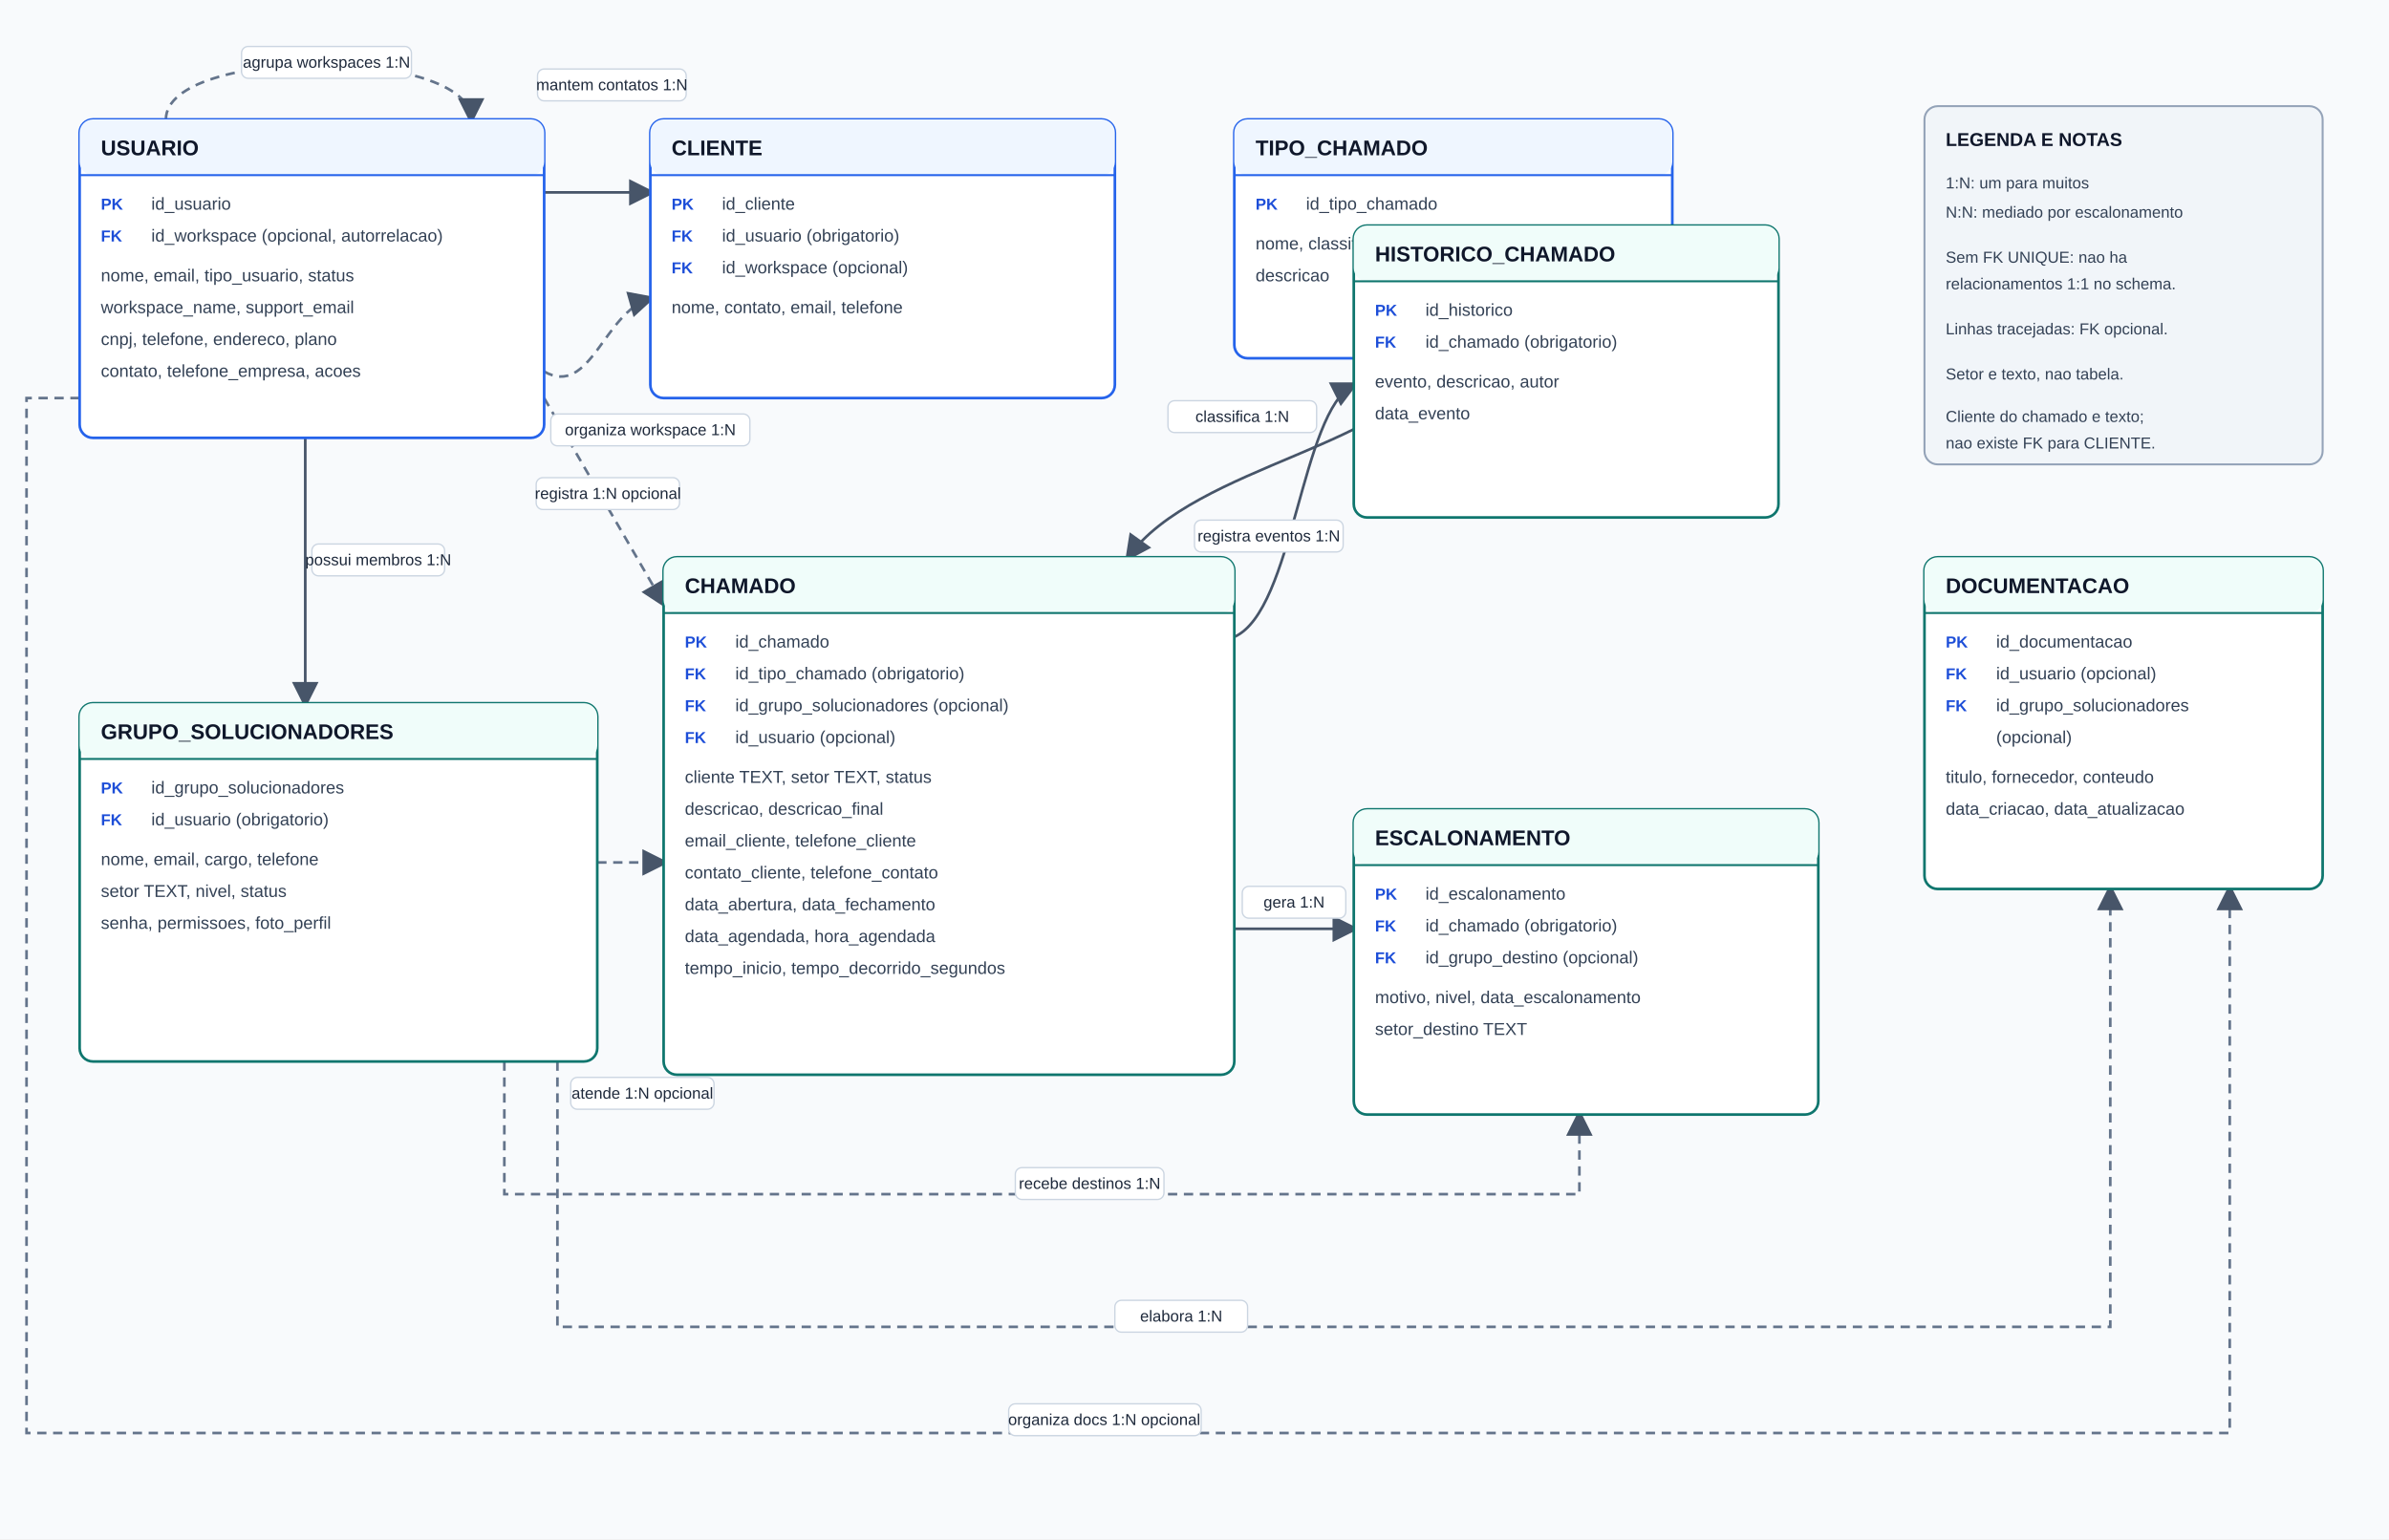
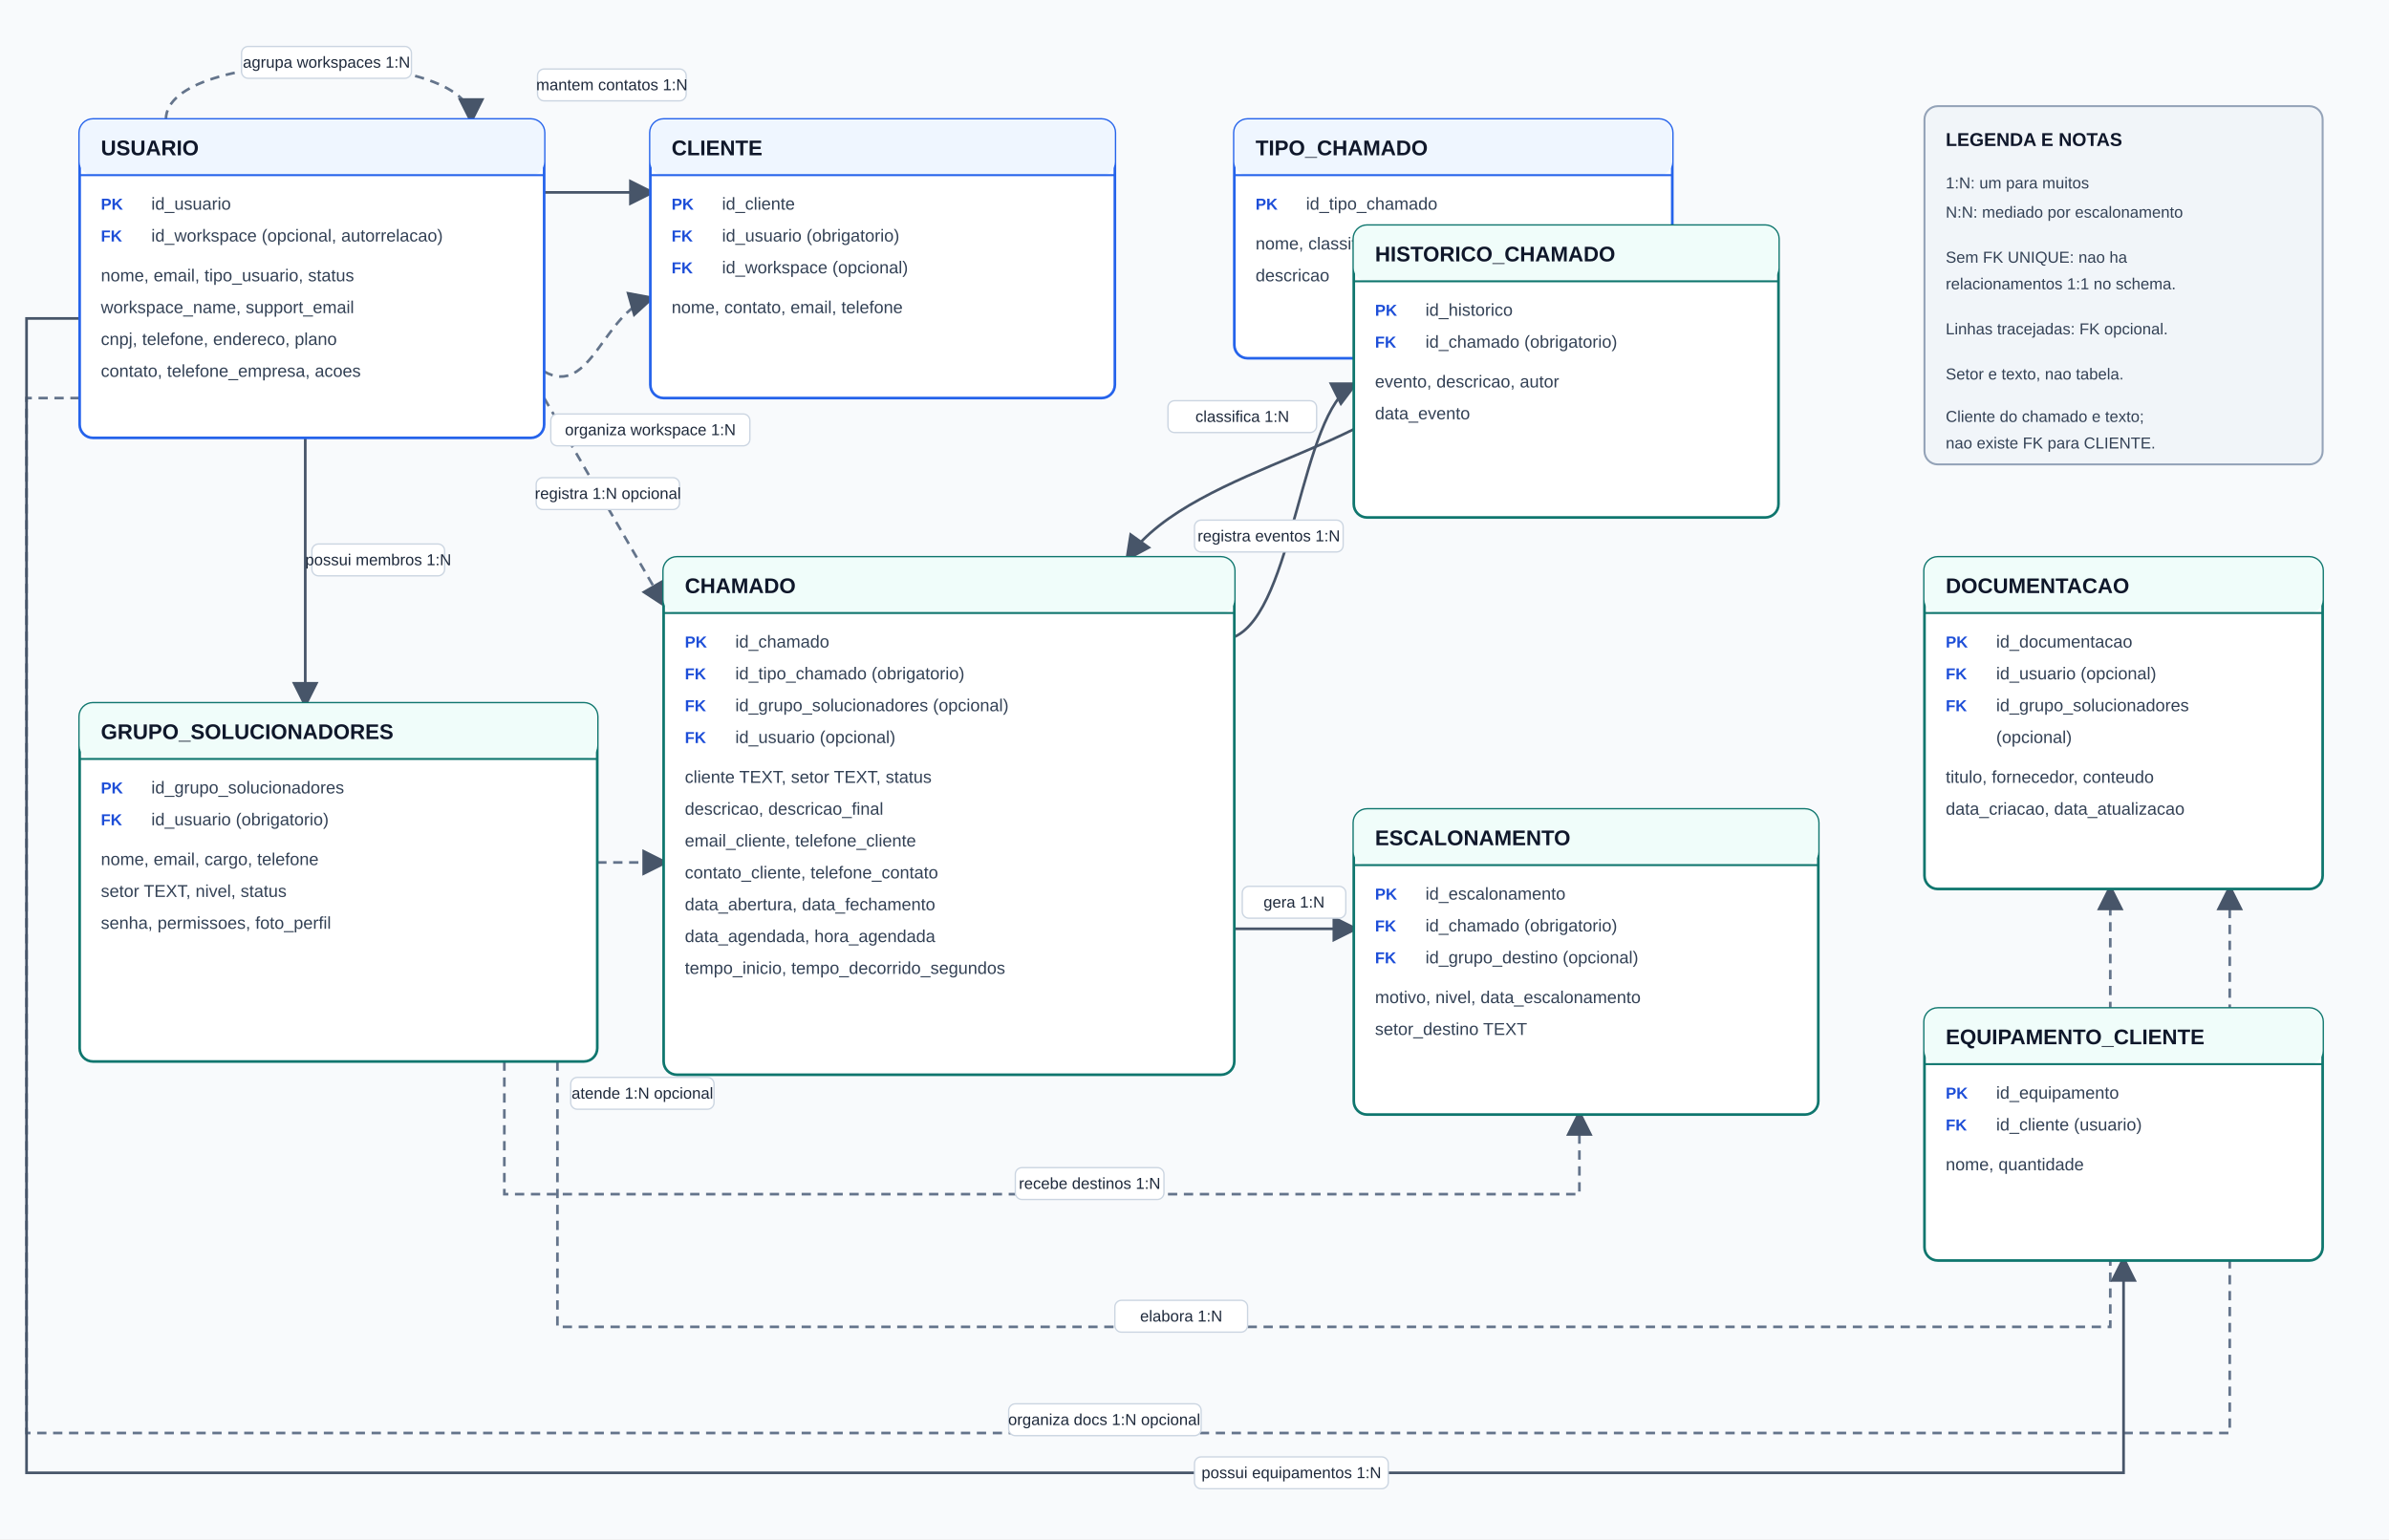
<svg xmlns="http://www.w3.org/2000/svg" width="1800" height="1160" viewBox="0 0 1800 1160" role="img" aria-labelledby="title description">
  <defs>
    <marker id="arrow" markerWidth="10" markerHeight="10" refX="8" refY="5" orient="auto" markerUnits="strokeWidth">
      <path d="M0,0 L10,5 L0,10 z" fill="#475569" />
    </marker>
    <style>
      .bg { fill: #f8fafc; }
      .entity { fill: #fff; stroke: #2563eb; stroke-width: 2; }
      .domain { stroke: #0f766e; }
      .header { fill: #eff6ff; }
      .domain-header { fill: #f0fdfa; }
      .title { fill: #0f172a; font: 700 16px Arial, sans-serif; }
      .field { fill: #334155; font: 13px Arial, sans-serif; }
      .key { fill: #1d4ed8; font: 700 12px Arial, sans-serif; }
      .edge { fill: none; stroke: #475569; stroke-width: 2; marker-end: url(#arrow); }
      .optional { stroke: #64748b; stroke-dasharray: 7 5; }
      .edge-label { fill: #fff; stroke: #cbd5e1; stroke-width: 1; }
      .edge-text { fill: #1e293b; font: 12px Arial, sans-serif; text-anchor: middle; }
      .note { fill: #f1f5f9; stroke: #94a3b8; stroke-width: 1.5; }
      .note-title { fill: #0f172a; font: 700 14px Arial, sans-serif; }
      .note-text { fill: #334155; font: 12px Arial, sans-serif; }
    </style>
  </defs>
  <rect class="bg" width="1800" height="1160" />
  <g aria-label="Relacionamentos">
    <path class="edge" d="M410 145 L490 145" />
    <path class="edge optional" d="M410 280 C445 300 455 235 490 225" />
    <path class="edge optional" d="M125 90 C125 35 355 35 355 90" />
    <path class="edge" d="M230 330 L230 530" />
    <path class="edge optional" d="M410 300 L500 455" />
    <path class="edge" d="M1080 270 C1060 335 900 350 850 420" />
    <path class="edge optional" d="M450 650 L500 650" />
    <path class="edge" d="M930 480 C975 460 980 310 1020 290" />
    <path class="edge" d="M930 700 L1020 700" />
    <path class="edge optional" d="M380 800 L380 900 L1190 900 L1190 840" />
    <path class="edge optional" d="M420 800 L420 1000 L1590 1000 L1590 670" />
    <path class="edge optional" d="M60 300 L20 300 L20 1080 L1680 1080 L1680 670" />
+     <path class="edge" d="M60 240 L20 240 L20 1110 L1600 1110 L1600 950" />
  </g>
  <g transform="translate(60 90)">
    <rect class="entity" width="350" height="240" rx="10" />
    <rect class="header" width="350" height="42" rx="10" />
    <path d="M0 42 H350" stroke="#2563eb" stroke-width="1.5" />
    <text class="title" x="16" y="27">USUARIO</text>
    <text class="key" x="16" y="68">PK</text>
    <text class="field" x="54" y="68">id_usuario</text>
    <text class="key" x="16" y="92">FK</text>
    <text class="field" x="54" y="92">id_workspace (opcional, autorrelacao)</text>
    <text class="field" x="16" y="122">nome, email, tipo_usuario, status</text>
    <text class="field" x="16" y="146">workspace_name, support_email</text>
    <text class="field" x="16" y="170">cnpj, telefone, endereco, plano</text>
    <text class="field" x="16" y="194">contato, telefone_empresa, acoes</text>
  </g>
  <g transform="translate(490 90)">
    <rect class="entity" width="350" height="210" rx="10" />
    <rect class="header" width="350" height="42" rx="10" />
    <path d="M0 42 H350" stroke="#2563eb" stroke-width="1.5" />
    <text class="title" x="16" y="27">CLIENTE</text>
    <text class="key" x="16" y="68">PK</text>
    <text class="field" x="54" y="68">id_cliente</text>
    <text class="key" x="16" y="92">FK</text>
    <text class="field" x="54" y="92">id_usuario (obrigatorio)</text>
    <text class="key" x="16" y="116">FK</text>
    <text class="field" x="54" y="116">id_workspace (opcional)</text>
    <text class="field" x="16" y="146">nome, contato, email, telefone</text>
  </g>
  <g transform="translate(930 90)">
    <rect class="entity" width="330" height="180" rx="10" />
    <rect class="header" width="330" height="42" rx="10" />
    <path d="M0 42 H330" stroke="#2563eb" stroke-width="1.5" />
    <text class="title" x="16" y="27">TIPO_CHAMADO</text>
    <text class="key" x="16" y="68">PK</text>
    <text class="field" x="54" y="68">id_tipo_chamado</text>
    <text class="field" x="16" y="98">nome, classificacao</text>
    <text class="field" x="16" y="122">descricao</text>
  </g>
  <g transform="translate(60 530)">
    <rect class="entity domain" width="390" height="270" rx="10" />
    <rect class="domain-header" width="390" height="42" rx="10" />
    <path d="M0 42 H390" stroke="#0f766e" stroke-width="1.5" />
    <text class="title" x="16" y="27">GRUPO_SOLUCIONADORES</text>
    <text class="key" x="16" y="68">PK</text>
    <text class="field" x="54" y="68">id_grupo_solucionadores</text>
    <text class="key" x="16" y="92">FK</text>
    <text class="field" x="54" y="92">id_usuario (obrigatorio)</text>
    <text class="field" x="16" y="122">nome, email, cargo, telefone</text>
    <text class="field" x="16" y="146">setor TEXT, nivel, status</text>
    <text class="field" x="16" y="170">senha, permissoes, foto_perfil</text>
  </g>
  <g transform="translate(500 420)">
    <rect class="entity domain" width="430" height="390" rx="10" />
    <rect class="domain-header" width="430" height="42" rx="10" />
    <path d="M0 42 H430" stroke="#0f766e" stroke-width="1.5" />
    <text class="title" x="16" y="27">CHAMADO</text>
    <text class="key" x="16" y="68">PK</text>
    <text class="field" x="54" y="68">id_chamado</text>
    <text class="key" x="16" y="92">FK</text>
    <text class="field" x="54" y="92">id_tipo_chamado (obrigatorio)</text>
    <text class="key" x="16" y="116">FK</text>
    <text class="field" x="54" y="116">id_grupo_solucionadores (opcional)</text>
    <text class="key" x="16" y="140">FK</text>
    <text class="field" x="54" y="140">id_usuario (opcional)</text>
    <text class="field" x="16" y="170">cliente TEXT, setor TEXT, status</text>
    <text class="field" x="16" y="194">descricao, descricao_final</text>
    <text class="field" x="16" y="218">email_cliente, telefone_cliente</text>
    <text class="field" x="16" y="242">contato_cliente, telefone_contato</text>
    <text class="field" x="16" y="266">data_abertura, data_fechamento</text>
    <text class="field" x="16" y="290">data_agendada, hora_agendada</text>
    <text class="field" x="16" y="314">tempo_inicio, tempo_decorrido_segundos</text>
  </g>
  <g transform="translate(1020 170)">
    <rect class="entity domain" width="320" height="220" rx="10" />
    <rect class="domain-header" width="320" height="42" rx="10" />
    <path d="M0 42 H320" stroke="#0f766e" stroke-width="1.5" />
    <text class="title" x="16" y="27">HISTORICO_CHAMADO</text>
    <text class="key" x="16" y="68">PK</text>
    <text class="field" x="54" y="68">id_historico</text>
    <text class="key" x="16" y="92">FK</text>
    <text class="field" x="54" y="92">id_chamado (obrigatorio)</text>
    <text class="field" x="16" y="122">evento, descricao, autor</text>
    <text class="field" x="16" y="146">data_evento</text>
  </g>
  <g transform="translate(1020 610)">
    <rect class="entity domain" width="350" height="230" rx="10" />
    <rect class="domain-header" width="350" height="42" rx="10" />
    <path d="M0 42 H350" stroke="#0f766e" stroke-width="1.5" />
    <text class="title" x="16" y="27">ESCALONAMENTO</text>
    <text class="key" x="16" y="68">PK</text>
    <text class="field" x="54" y="68">id_escalonamento</text>
    <text class="key" x="16" y="92">FK</text>
    <text class="field" x="54" y="92">id_chamado (obrigatorio)</text>
    <text class="key" x="16" y="116">FK</text>
    <text class="field" x="54" y="116">id_grupo_destino (opcional)</text>
    <text class="field" x="16" y="146">motivo, nivel, data_escalonamento</text>
    <text class="field" x="16" y="170">setor_destino TEXT</text>
  </g>
  <g transform="translate(1450 420)">
    <rect class="entity domain" width="300" height="250" rx="10" />
    <rect class="domain-header" width="300" height="42" rx="10" />
    <path d="M0 42 H300" stroke="#0f766e" stroke-width="1.5" />
    <text class="title" x="16" y="27">DOCUMENTACAO</text>
    <text class="key" x="16" y="68">PK</text>
    <text class="field" x="54" y="68">id_documentacao</text>
    <text class="key" x="16" y="92">FK</text>
    <text class="field" x="54" y="92">id_usuario (opcional)</text>
    <text class="key" x="16" y="116">FK</text>
    <text class="field" x="54" y="116">id_grupo_solucionadores</text>
    <text class="field" x="54" y="140">(opcional)</text>
    <text class="field" x="16" y="170">titulo, fornecedor, conteudo</text>
    <text class="field" x="16" y="194">data_criacao, data_atualizacao</text>
+   </g>
+   <g transform="translate(1450 760)">
+     <rect class="entity domain" width="300" height="190" rx="10" />
+     <rect class="domain-header" width="300" height="42" rx="10" />
+     <path d="M0 42 H300" stroke="#0f766e" stroke-width="1.5" />
+     <text class="title" x="16" y="27">EQUIPAMENTO_CLIENTE</text>
+     <text class="key" x="16" y="68">PK</text>
+     <text class="field" x="54" y="68">id_equipamento</text>
+     <text class="key" x="16" y="92">FK</text>
+     <text class="field" x="54" y="92">id_cliente (usuario)</text>
+     <text class="field" x="16" y="122">nome, quantidade</text>
  </g>
  <g transform="translate(1450 80)">
    <rect class="note" width="300" height="270" rx="10" />
    <text class="note-title" x="16" y="30">LEGENDA E NOTAS</text>
    <text class="note-text" x="16" y="62">1:N: um para muitos</text>
    <text class="note-text" x="16" y="84">N:N: mediado por escalonamento</text>
    <text class="note-text" x="16" y="118">Sem FK UNIQUE: nao ha</text>
    <text class="note-text" x="16" y="138">relacionamentos 1:1 no schema.</text>
    <text class="note-text" x="16" y="172">Linhas tracejadas: FK opcional.</text>
    <text class="note-text" x="16" y="206">Setor e texto, nao tabela.</text>
    <text class="note-text" x="16" y="238">Cliente do chamado e texto;</text>
    <text class="note-text" x="16" y="258">nao existe FK para CLIENTE.</text>
  </g>
  <g>
    <rect class="edge-label" x="405" y="52" width="112" height="24" rx="5" />
    <text class="edge-text" x="461" y="68">mantem contatos 1:N</text>
    <rect class="edge-label" x="415" y="312" width="150" height="24" rx="5" />
    <text class="edge-text" x="490" y="328">organiza workspace 1:N</text>
    <rect class="edge-label" x="182" y="35" width="128" height="24" rx="5" />
    <text class="edge-text" x="246" y="51">agrupa workspaces 1:N</text>
    <rect class="edge-label" x="235" y="410" width="100" height="24" rx="5" />
    <text class="edge-text" x="285" y="426">possui membros 1:N</text>
    <rect class="edge-label" x="404" y="360" width="108" height="24" rx="5" />
    <text class="edge-text" x="458" y="376">registra 1:N opcional</text>
    <rect class="edge-label" x="880" y="302" width="112" height="24" rx="5" />
    <text class="edge-text" x="936" y="318">classifica 1:N</text>
    <rect class="edge-label" x="430" y="812" width="108" height="24" rx="5" />
    <text class="edge-text" x="484" y="828">atende 1:N opcional</text>
    <rect class="edge-label" x="900" y="392" width="112" height="24" rx="5" />
    <text class="edge-text" x="956" y="408">registra eventos 1:N</text>
    <rect class="edge-label" x="936" y="668" width="78" height="24" rx="5" />
    <text class="edge-text" x="975" y="684">gera 1:N</text>
    <rect class="edge-label" x="765" y="880" width="112" height="24" rx="5" />
    <text class="edge-text" x="821" y="896">recebe destinos 1:N</text>
    <rect class="edge-label" x="840" y="980" width="100" height="24" rx="5" />
    <text class="edge-text" x="890" y="996">elabora 1:N</text>
    <rect class="edge-label" x="760" y="1058" width="145" height="24" rx="5" />
    <text class="edge-text" x="832" y="1074">organiza docs 1:N opcional</text>
+     <rect class="edge-label" x="900" y="1098" width="146" height="24" rx="5" />
+     <text class="edge-text" x="973" y="1114">possui equipamentos 1:N</text>
  </g>
</svg>
